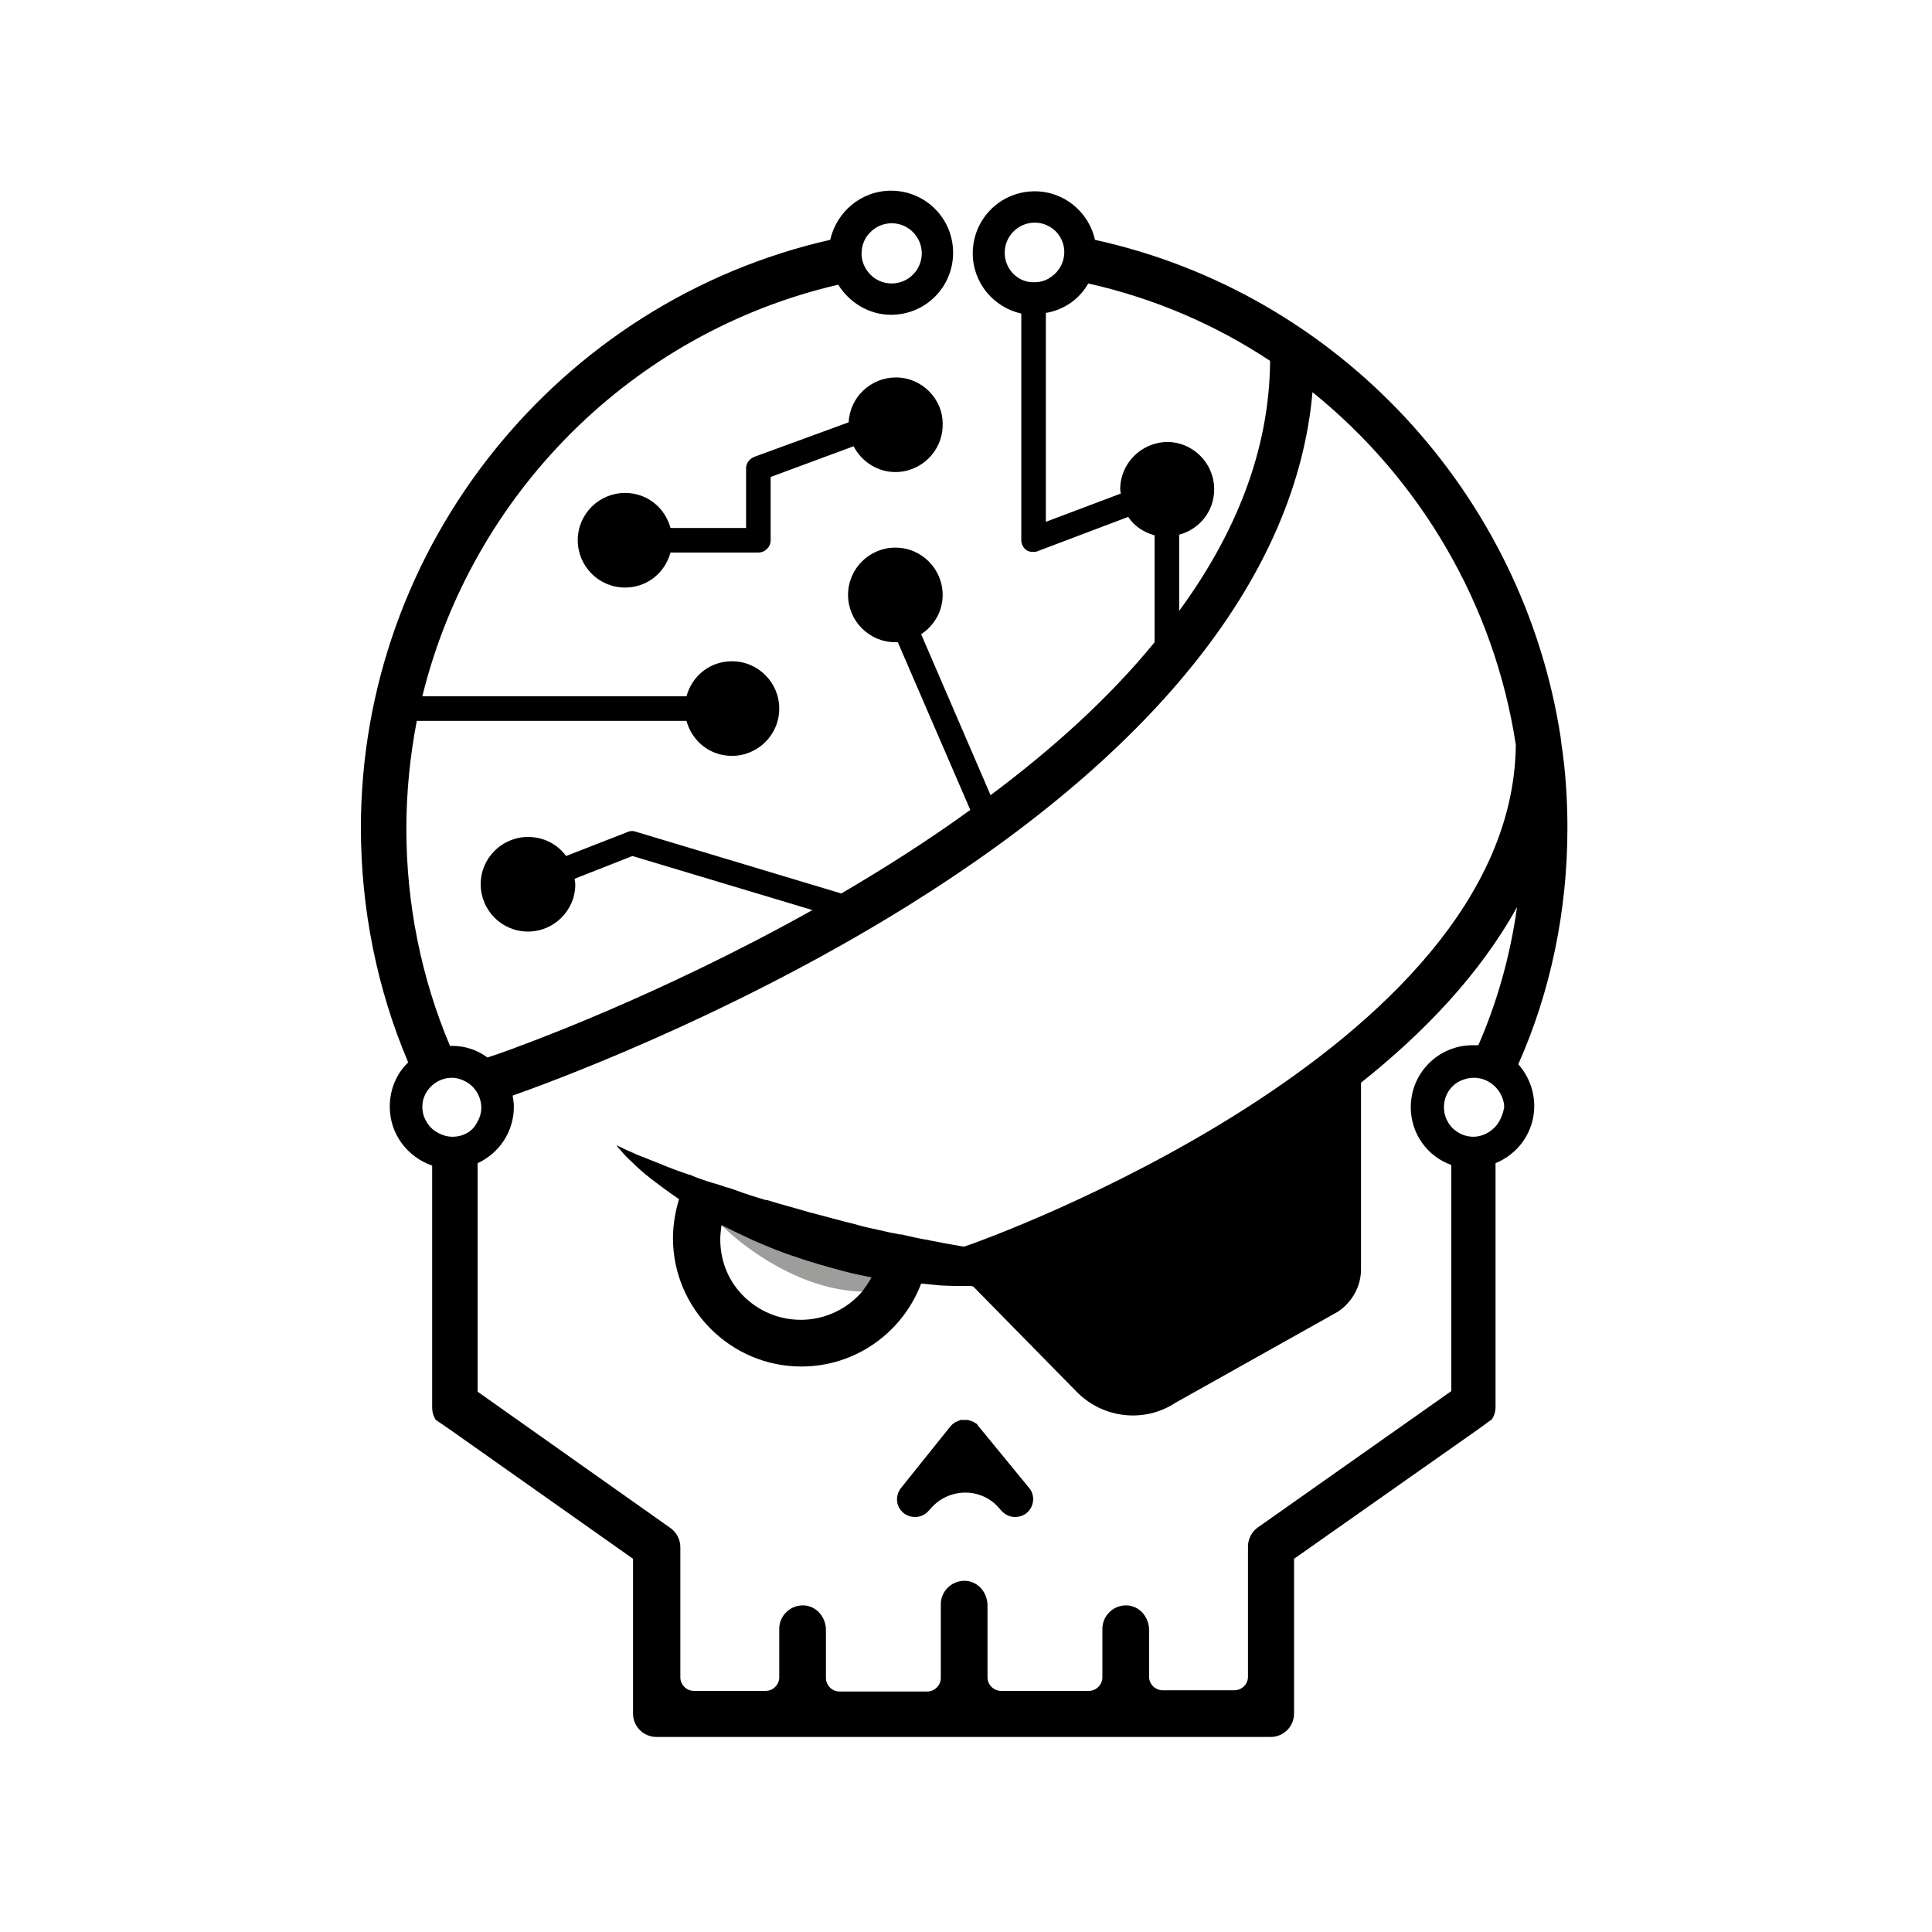
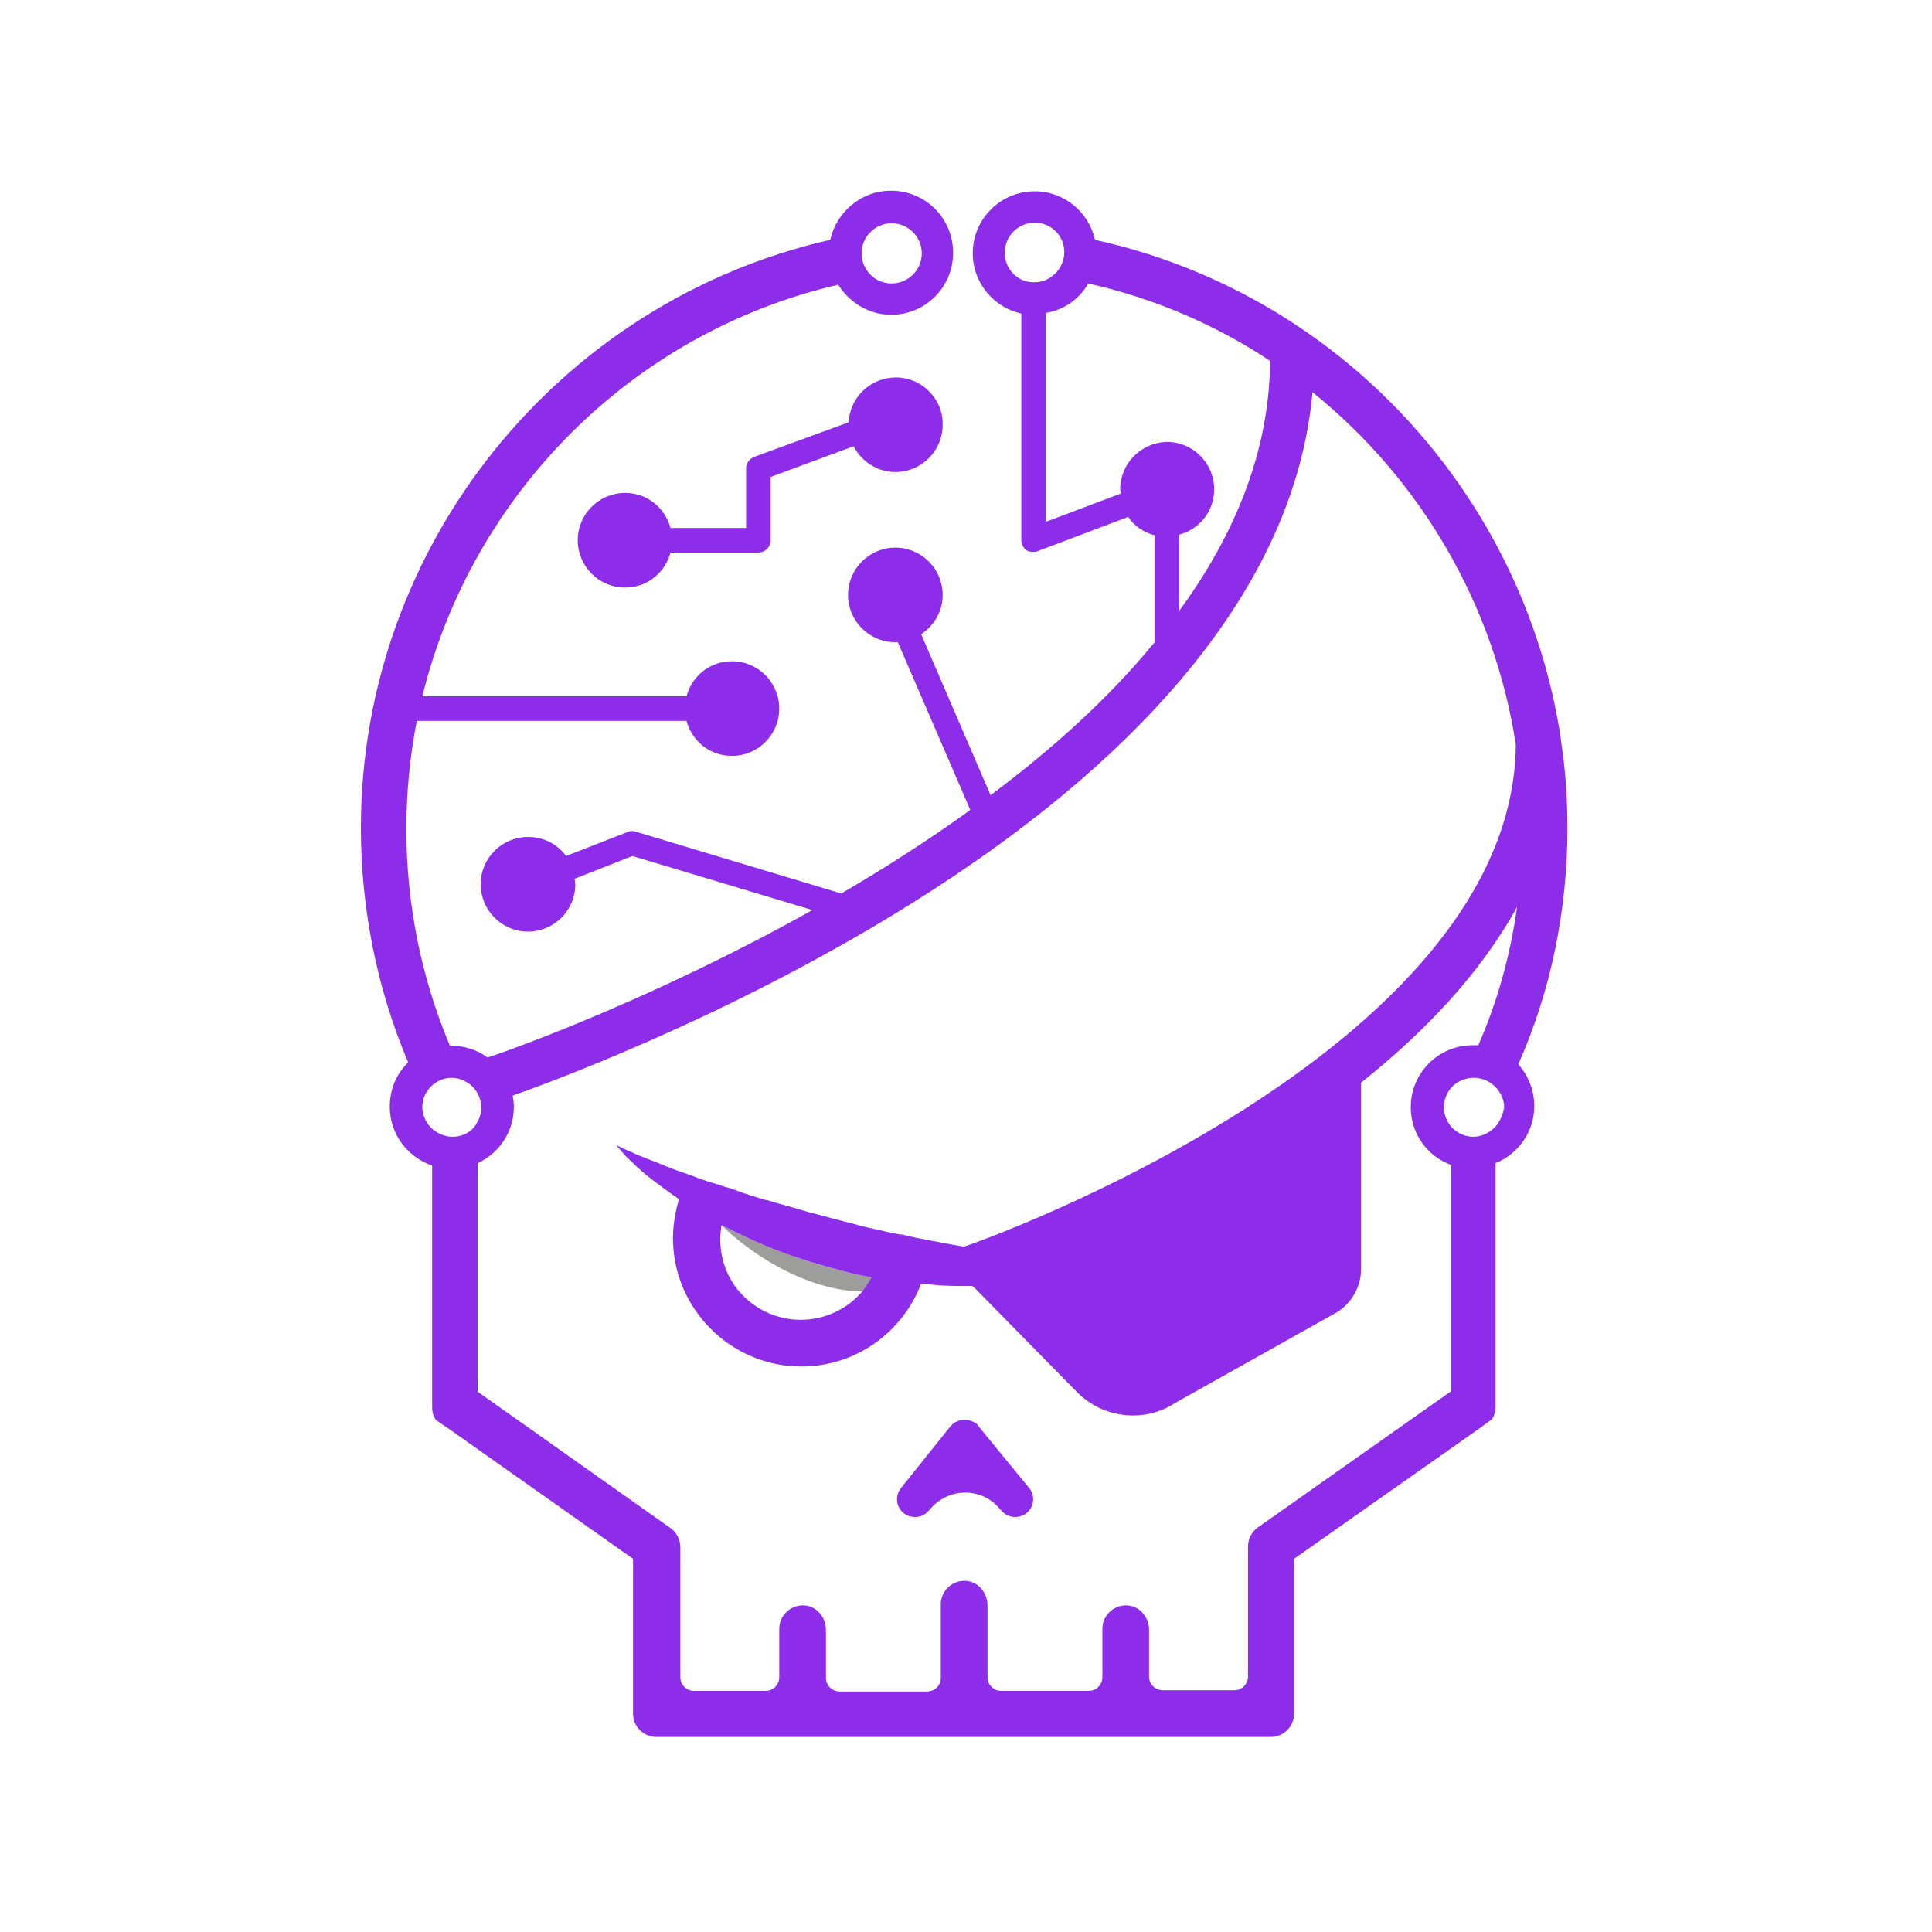
<svg xmlns="http://www.w3.org/2000/svg" x="0px" y="0px" viewBox="0 0 595.3 595.3" style="enable-background:new 0 0 595.3 595.3;" xml:space="preserve" id="svg72">
  <defs id="defs76">
	
	
</defs>
  <style type="text/css" id="style2">
	.st0{fill:#9D9D9C;}
	.st1{fill:#575756;}
</style>
  <g id="Calque_2">
</g>
  <g id="g13" transform="matrix(1.892886,0,0,1.892886,-264.7259,-165.9277)">
-     <path id="path5" d="m 299.2,319.9 c 0,0 0,0 0,0 -0.1,-0.1 -0.2,-0.2 -0.2,-0.3 -0.1,-0.1 -0.1,-0.1 -0.2,-0.2 0,0 0,0 0,0 -0.1,0 -0.1,-0.1 -0.2,-0.1 -0.1,-0.1 -0.2,-0.1 -0.3,-0.2 -0.1,0 -0.2,-0.1 -0.3,-0.1 -0.1,0 -0.2,-0.1 -0.2,-0.1 -0.1,0 -0.2,0 -0.3,-0.1 -0.1,0 -0.2,0 -0.3,0 -0.1,0 -0.2,0 -0.3,0 -0.1,0 -0.2,0 -0.3,0 -0.1,0 -0.2,0 -0.3,0 -0.1,0 -0.2,0 -0.3,0.1 -0.1,0 -0.2,0.1 -0.2,0.1 -0.1,0 -0.2,0.1 -0.3,0.1 -0.1,0 -0.2,0.1 -0.3,0.2 -0.1,0 -0.1,0.1 -0.2,0.1 0,0 0,0 0,0 -0.1,0.1 -0.1,0.1 -0.2,0.2 -0.1,0.1 -0.2,0.2 -0.2,0.2 0,0 0,0 0,0 l -8.1,10.1 c -1,1.3 -0.8,3.1 0.5,4.1 0.5,0.4 1.2,0.6 1.8,0.6 0.9,0 1.7,-0.4 2.3,-1.1 l 0.1,-0.1 c 3,-3.7 8.6,-3.7 11.5,0 l 0.1,0.1 c 0.6,0.7 1.4,1.1 2.3,1.1 0.6,0 1.3,-0.2 1.8,-0.6 1.3,-1 1.5,-2.9 0.5,-4.1 z" />
-     <path id="path7" d="m 285.7,149.1 c -4.1,0 -7.5,3.2 -7.7,7.3 l -15.3,5.6 c -0.8,0.3 -1.4,1 -1.4,1.9 v 9.7 H 249 c -0.9,-3.3 -3.8,-5.7 -7.4,-5.7 -4.2,0 -7.7,3.4 -7.7,7.7 0,4.2 3.4,7.7 7.7,7.7 3.6,0 6.5,-2.4 7.4,-5.7 h 14.3 c 1.1,0 2,-0.9 2,-2 v -10.3 l 13.5,-5 c 1.3,2.5 3.9,4.2 6.8,4.2 4.2,0 7.7,-3.4 7.7,-7.7 0.1,-4.2 -3.4,-7.7 -7.6,-7.7 z" />
+     <path style="fill:#8E2DE9" id="path5" d="m 299.2,319.9 c 0,0 0,0 0,0 -0.1,-0.1 -0.2,-0.2 -0.2,-0.3 -0.1,-0.1 -0.1,-0.1 -0.2,-0.2 0,0 0,0 0,0 -0.1,0 -0.1,-0.1 -0.2,-0.1 -0.1,-0.1 -0.2,-0.1 -0.3,-0.2 -0.1,0 -0.2,-0.1 -0.3,-0.1 -0.1,0 -0.2,-0.1 -0.2,-0.1 -0.1,0 -0.2,0 -0.3,-0.1 -0.1,0 -0.2,0 -0.3,0 -0.1,0 -0.2,0 -0.3,0 -0.1,0 -0.2,0 -0.3,0 -0.1,0 -0.2,0 -0.3,0 -0.1,0 -0.2,0 -0.3,0.1 -0.1,0 -0.2,0.1 -0.2,0.1 -0.1,0 -0.2,0.1 -0.3,0.1 -0.1,0 -0.2,0.1 -0.3,0.2 -0.1,0 -0.1,0.1 -0.2,0.1 0,0 0,0 0,0 -0.1,0.1 -0.1,0.1 -0.2,0.2 -0.1,0.1 -0.2,0.2 -0.2,0.2 0,0 0,0 0,0 l -8.1,10.1 c -1,1.3 -0.8,3.1 0.5,4.1 0.5,0.4 1.2,0.6 1.8,0.6 0.9,0 1.7,-0.4 2.3,-1.1 l 0.1,-0.1 c 3,-3.7 8.6,-3.7 11.5,0 l 0.1,0.1 c 0.6,0.7 1.4,1.1 2.3,1.1 0.6,0 1.3,-0.2 1.8,-0.6 1.3,-1 1.5,-2.9 0.5,-4.1 z" />
+     <path style="fill:#8E2DE9" id="path7" d="m 285.7,149.1 c -4.1,0 -7.5,3.2 -7.7,7.3 l -15.3,5.6 c -0.8,0.3 -1.4,1 -1.4,1.9 v 9.7 H 249 c -0.9,-3.3 -3.8,-5.7 -7.4,-5.7 -4.2,0 -7.7,3.4 -7.7,7.7 0,4.2 3.4,7.7 7.7,7.7 3.6,0 6.5,-2.4 7.4,-5.7 h 14.3 c 1.1,0 2,-0.9 2,-2 v -10.3 l 13.5,-5 c 1.3,2.5 3.9,4.2 6.8,4.2 4.2,0 7.7,-3.4 7.7,-7.7 0.1,-4.2 -3.4,-7.7 -7.6,-7.7 z" />
    <path style="fill:#9d9d9c" id="path9" d="m 269.5,292.3 c -2.5,-0.9 -4.9,-1.8 -7.2,-2.8 -1.7,-0.8 -3.4,-1.6 -5,-2.4 3.8,3.8 13,10.6 22.9,10.8 0.6,-0.7 1.1,-1.4 1.5,-2.3 -1.5,-0.3 -3,-0.6 -4.5,-1 -2.7,-0.7 -5.2,-1.4 -7.7,-2.3 z" class="st0" />
-     <path id="path11" d="m 395,222.5 c 0,-4.7 -0.3,-9.4 -1,-13.9 0,-0.3 -0.1,-0.6 -0.1,-0.9 -6.1,-39.7 -36.2,-72.3 -75.8,-81 -1,-4.5 -5,-7.9 -9.8,-7.9 -5.6,0 -10.1,4.5 -10.1,10.1 0,4.8 3.4,8.8 7.9,9.8 v 36.9 c 0,0.6 0.3,1.2 0.8,1.6 0.3,0.2 0.7,0.3 1.1,0.3 0.2,0 0.5,0 0.7,-0.1 l 14.8,-5.6 c 1,1.5 2.5,2.5 4.3,3 v 17.4 c -7.5,9.2 -16.8,17.5 -26.7,24.9 l -11.3,-26.2 c 2.1,-1.4 3.5,-3.7 3.5,-6.4 0,-4.2 -3.4,-7.7 -7.7,-7.7 -4.2,0 -7.7,3.4 -7.7,7.7 0,4.2 3.4,7.7 7.7,7.7 0.1,0 0.3,0 0.4,0 l 11.8,27.3 c -6.9,5 -14,9.5 -21,13.6 L 243.2,223 c -0.4,-0.1 -0.8,-0.1 -1.2,0.1 l -10,3.9 c -1.4,-1.9 -3.6,-3.1 -6.2,-3.1 -4.2,0 -7.7,3.4 -7.7,7.7 0,4.2 3.4,7.7 7.7,7.7 4.2,0 7.7,-3.4 7.7,-7.7 0,-0.3 -0.1,-0.6 -0.1,-0.9 l 9.4,-3.7 29.3,8.8 c -25,14 -47.4,22.1 -51.1,23.4 l -1.8,0.6 c -1.6,-1.2 -3.6,-1.9 -5.8,-1.9 -0.1,0 -0.2,0 -0.3,0 -4.7,-11.1 -7.1,-23.2 -7.1,-35.3 0,-6 0.6,-11.9 1.7,-17.6 h 43.9 c 0.9,3.3 3.8,5.7 7.4,5.7 4.2,0 7.7,-3.4 7.7,-7.7 0,-4.2 -3.4,-7.7 -7.7,-7.7 -3.6,0 -6.5,2.4 -7.4,5.7 h -43 c 8.1,-32.9 34.1,-59.2 67.7,-67 1.8,2.9 5,4.9 8.6,4.9 5.6,0 10.1,-4.5 10.1,-10.1 0,-5.6 -4.5,-10.1 -10.1,-10.1 -4.9,0 -8.9,3.5 -9.9,8 -44.1,10 -76.4,49.7 -76.4,95.7 0,13.1 2.6,26.2 7.7,38.2 -1.9,1.8 -3,4.4 -3,7.2 0,4.5 2.9,8.2 6.9,9.6 v 39.4 c 0,0.7 0.2,1.4 0.6,2 l 2.2,1.5 29.9,21.1 v 25.2 c 0,2.1 1.7,3.8 3.8,3.8 h 100 c 2.1,0 3.8,-1.7 3.8,-3.8 v -25.2 l 30,-21.1 2.2,-1.6 c 0.4,-0.6 0.6,-1.3 0.6,-2 V 277 c 3.7,-1.5 6.3,-5.1 6.3,-9.3 0,-2.6 -1,-5 -2.6,-6.8 5.3,-11.9 8,-25.1 8,-38.4 z M 281.4,125.6 c 0.9,-1 2.2,-1.6 3.6,-1.6 2.7,0 4.9,2.2 4.9,4.9 0,2.7 -2.2,4.9 -4.9,4.9 -1,0 -1.9,-0.3 -2.7,-0.8 -1.3,-0.9 -2.2,-2.4 -2.2,-4 0,-1.4 0.5,-2.6 1.3,-3.4 z m 22,3.2 c 0,-2.7 2.2,-4.9 4.9,-4.9 1.4,0 2.6,0.6 3.5,1.5 0.8,0.9 1.3,2 1.3,3.3 0,1.6 -0.8,3.1 -2.1,4 -0.8,0.6 -1.7,0.9 -2.8,0.9 -2.6,0.1 -4.8,-2.1 -4.8,-4.8 z m 18.8,38.5 c 0,0.3 0.1,0.5 0.1,0.7 l -12.2,4.6 v -34 c 3,-0.5 5.5,-2.3 6.9,-4.8 10.7,2.4 20.7,6.7 29.6,12.6 -0.1,14.8 -5.8,28.4 -14.8,40.7 v -12.4 c 3.3,-0.9 5.7,-3.8 5.7,-7.4 0,-4.2 -3.4,-7.7 -7.7,-7.7 -4.2,0.1 -7.6,3.5 -7.6,7.7 z M 213.5,272.7 c -1.2,0 -2.3,-0.5 -3.2,-1.2 -1,-0.9 -1.7,-2.2 -1.7,-3.6 0,-0.6 0.1,-1.2 0.3,-1.7 0.7,-1.8 2.5,-3.1 4.5,-3.1 0.9,0 1.7,0.3 2.4,0.7 1.4,0.8 2.4,2.4 2.4,4.2 0,0.9 -0.3,1.7 -0.7,2.4 -0.7,1.4 -2.2,2.3 -4,2.3 z m 170,-1.9 c -0.9,1.1 -2.3,1.9 -3.8,1.9 -1.4,0 -2.6,-0.6 -3.5,-1.5 -0.8,-0.9 -1.3,-2 -1.3,-3.3 0,-2.1 1.3,-3.9 3.2,-4.5 0.5,-0.2 1.1,-0.3 1.7,-0.3 2.3,0 4.3,1.7 4.8,3.9 0.1,0.3 0.1,0.6 0.1,1 -0.2,1 -0.6,2 -1.2,2.8 z m -3,-13 c -0.3,0 -0.6,0 -0.9,0 -5.6,0 -10.1,4.5 -10.1,10.1 0,4.3 2.7,8 6.6,9.4 v 36.8 l -31.5,22.2 c -1,0.7 -1.6,1.9 -1.6,3.1 v 21.2 c 0,1.2 -1,2.2 -2.2,2.2 h -11.7 c -1.2,0 -2.2,-1 -2.2,-2.2 V 353 c 0,-2 -1.4,-3.8 -3.4,-4 -2.3,-0.2 -4.2,1.6 -4.2,3.8 v 7.9 c 0,1.2 -1,2.2 -2.2,2.2 h -14.3 c -1.2,0 -2.2,-1 -2.2,-2.2 V 349 c 0,-2 -1.4,-3.8 -3.4,-4 -2.3,-0.2 -4.2,1.6 -4.2,3.8 v 12 c 0,1.2 -1,2.2 -2.2,2.2 h -14.3 c -1.2,0 -2.2,-1 -2.2,-2.2 V 353 c 0,-2 -1.4,-3.8 -3.4,-4 -2.3,-0.2 -4.2,1.6 -4.2,3.8 v 7.9 c 0,1.2 -1,2.2 -2.2,2.2 h -11.7 c -1.2,0 -2.2,-1 -2.2,-2.2 v -21.2 c 0,-1.2 -0.6,-2.4 -1.6,-3.1 L 217.6,314.2 V 277 c 3.5,-1.6 5.9,-5.1 5.9,-9.2 0,-0.6 -0.1,-1.2 -0.2,-1.8 4,-1.4 34.5,-12.3 64.5,-31 40.6,-25.3 63.1,-54 65.7,-83.5 17.5,14.1 29.6,34.5 33.1,57.4 -0.5,50.1 -87.8,81 -88.7,81.3 -0.2,0.1 -0.7,0.2 -1.1,0.4 -1.1,-0.2 -2.2,-0.4 -3.4,-0.6 -0.8,-0.2 -1.7,-0.3 -2.5,-0.5 -1.3,-0.2 -2.6,-0.5 -3.9,-0.8 -0.2,-0.1 -0.5,-0.1 -0.7,-0.1 -0.5,-0.1 -1,-0.2 -1.5,-0.3 -0.6,-0.1 -1.2,-0.3 -1.8,-0.4 -1.4,-0.3 -2.8,-0.6 -4.1,-1 -2.5,-0.6 -4.9,-1.3 -7.3,-1.9 -2.3,-0.7 -4.7,-1.3 -6.9,-2 -0.1,0 -0.1,0 -0.2,0 -1.7,-0.5 -3.3,-1 -4.9,-1.6 -0.5,-0.2 -1.1,-0.4 -1.6,-0.5 -0.8,-0.3 -1.5,-0.5 -2.2,-0.7 -1.3,-0.4 -2.5,-0.8 -3.6,-1.3 0,0 -0.1,0 -0.1,0 -1.8,-0.6 -3.4,-1.2 -4.8,-1.8 -1.5,-0.6 -2.8,-1.1 -3.8,-1.5 -1,-0.5 -1.9,-0.8 -2.4,-1.1 -0.6,-0.3 -0.9,-0.4 -0.9,-0.4 0,0 0.2,0.3 0.6,0.7 0.4,0.5 1,1.2 1.9,2 0.8,0.8 1.9,1.8 3.2,2.8 1.3,1 2.8,2.1 4.4,3.2 0,0 0,0 0.1,0 -0.6,2 -1,4.2 -1,6.4 0,11.5 9.4,20.9 20.9,20.9 8.9,0 16.5,-5.6 19.5,-13.5 1,0.1 2.1,0.2 3.1,0.3 1.8,0.1 3.5,0.1 5.1,0.1 0.1,0 0.2,0.1 0.3,0.1 l 16.9,17.2 c 4.3,4.3 11,5 16,1.7 l 26.4,-14.8 c 2.3,-1.5 3.8,-4.1 3.8,-6.9 v -30.4 c 10.2,-8.1 19.4,-17.7 25.4,-28.6 -1.1,7.9 -3.2,15.4 -6.3,22.5 z m -98.8,37.8 c -0.4,0.8 -1,1.6 -1.5,2.3 v 0 c -2.4,2.8 -6,4.6 -10,4.6 -4,0 -7.6,-1.8 -10,-4.6 -2,-2.3 -3.1,-5.3 -3.1,-8.5 0,-0.8 0.1,-1.5 0.2,-2.3 0,0 0,0 0,0 1.6,0.8 3.3,1.6 5,2.4 2.3,1 4.7,2 7.2,2.8 2.5,0.9 5.1,1.6 7.7,2.3 1.5,0.4 3,0.7 4.5,1 z" />
+     <path style="fill:#8E2DE9" id="path11" d="m 395,222.5 c 0,-4.7 -0.3,-9.4 -1,-13.9 0,-0.3 -0.1,-0.6 -0.1,-0.9 -6.1,-39.7 -36.2,-72.3 -75.8,-81 -1,-4.5 -5,-7.9 -9.8,-7.9 -5.6,0 -10.1,4.5 -10.1,10.1 0,4.8 3.4,8.8 7.9,9.8 v 36.9 c 0,0.6 0.3,1.2 0.8,1.6 0.3,0.2 0.7,0.3 1.1,0.3 0.2,0 0.5,0 0.7,-0.1 l 14.8,-5.6 c 1,1.5 2.5,2.5 4.3,3 v 17.4 c -7.5,9.2 -16.8,17.5 -26.7,24.9 l -11.3,-26.2 c 2.1,-1.4 3.5,-3.7 3.5,-6.4 0,-4.2 -3.4,-7.7 -7.7,-7.7 -4.2,0 -7.7,3.4 -7.7,7.7 0,4.2 3.4,7.7 7.7,7.7 0.1,0 0.3,0 0.4,0 l 11.8,27.3 c -6.9,5 -14,9.5 -21,13.6 L 243.2,223 c -0.4,-0.1 -0.8,-0.1 -1.2,0.1 l -10,3.9 c -1.4,-1.9 -3.6,-3.1 -6.2,-3.1 -4.2,0 -7.7,3.4 -7.7,7.7 0,4.2 3.4,7.7 7.7,7.7 4.2,0 7.7,-3.4 7.7,-7.7 0,-0.3 -0.1,-0.6 -0.1,-0.9 l 9.4,-3.7 29.3,8.8 c -25,14 -47.4,22.1 -51.1,23.4 l -1.8,0.6 c -1.6,-1.2 -3.6,-1.9 -5.8,-1.9 -0.1,0 -0.2,0 -0.3,0 -4.7,-11.1 -7.1,-23.2 -7.1,-35.3 0,-6 0.6,-11.9 1.7,-17.6 h 43.9 c 0.9,3.3 3.8,5.7 7.4,5.7 4.2,0 7.7,-3.4 7.7,-7.7 0,-4.2 -3.4,-7.7 -7.7,-7.7 -3.6,0 -6.5,2.4 -7.4,5.7 h -43 c 8.1,-32.9 34.1,-59.2 67.7,-67 1.8,2.9 5,4.9 8.6,4.9 5.6,0 10.1,-4.5 10.1,-10.1 0,-5.6 -4.5,-10.1 -10.1,-10.1 -4.9,0 -8.9,3.5 -9.9,8 -44.1,10 -76.4,49.7 -76.4,95.7 0,13.1 2.6,26.2 7.7,38.2 -1.9,1.8 -3,4.4 -3,7.2 0,4.5 2.9,8.2 6.9,9.6 v 39.4 c 0,0.7 0.2,1.4 0.6,2 l 2.2,1.5 29.9,21.1 v 25.2 c 0,2.1 1.7,3.8 3.8,3.8 h 100 c 2.1,0 3.8,-1.7 3.8,-3.8 v -25.2 l 30,-21.1 2.2,-1.6 c 0.4,-0.6 0.6,-1.3 0.6,-2 V 277 c 3.7,-1.5 6.3,-5.1 6.3,-9.3 0,-2.6 -1,-5 -2.6,-6.8 5.3,-11.9 8,-25.1 8,-38.4 z M 281.4,125.6 c 0.9,-1 2.2,-1.6 3.6,-1.6 2.7,0 4.9,2.2 4.9,4.9 0,2.7 -2.2,4.9 -4.9,4.9 -1,0 -1.9,-0.3 -2.7,-0.8 -1.3,-0.9 -2.2,-2.4 -2.2,-4 0,-1.4 0.5,-2.6 1.3,-3.4 z m 22,3.2 c 0,-2.7 2.2,-4.9 4.9,-4.9 1.4,0 2.6,0.6 3.5,1.5 0.8,0.9 1.3,2 1.3,3.3 0,1.6 -0.8,3.1 -2.1,4 -0.8,0.6 -1.7,0.9 -2.8,0.9 -2.6,0.1 -4.8,-2.1 -4.8,-4.8 z m 18.8,38.5 c 0,0.3 0.1,0.5 0.1,0.7 l -12.2,4.6 v -34 c 3,-0.5 5.5,-2.3 6.9,-4.8 10.7,2.4 20.7,6.7 29.6,12.6 -0.1,14.8 -5.8,28.4 -14.8,40.7 v -12.4 c 3.3,-0.9 5.7,-3.8 5.7,-7.4 0,-4.2 -3.4,-7.7 -7.7,-7.7 -4.2,0.1 -7.6,3.5 -7.6,7.7 z M 213.5,272.7 c -1.2,0 -2.3,-0.5 -3.2,-1.2 -1,-0.9 -1.7,-2.2 -1.7,-3.6 0,-0.6 0.1,-1.2 0.3,-1.7 0.7,-1.8 2.5,-3.1 4.5,-3.1 0.9,0 1.7,0.3 2.4,0.7 1.4,0.8 2.4,2.4 2.4,4.2 0,0.9 -0.3,1.7 -0.7,2.4 -0.7,1.4 -2.2,2.3 -4,2.3 z m 170,-1.9 c -0.9,1.1 -2.3,1.9 -3.8,1.9 -1.4,0 -2.6,-0.6 -3.5,-1.5 -0.8,-0.9 -1.3,-2 -1.3,-3.3 0,-2.1 1.3,-3.9 3.2,-4.5 0.5,-0.2 1.1,-0.3 1.7,-0.3 2.3,0 4.3,1.7 4.8,3.9 0.1,0.3 0.1,0.6 0.1,1 -0.2,1 -0.6,2 -1.2,2.8 z m -3,-13 c -0.3,0 -0.6,0 -0.9,0 -5.6,0 -10.1,4.5 -10.1,10.1 0,4.3 2.7,8 6.6,9.4 v 36.8 l -31.5,22.2 c -1,0.7 -1.6,1.9 -1.6,3.1 v 21.2 c 0,1.2 -1,2.2 -2.2,2.2 h -11.7 c -1.2,0 -2.2,-1 -2.2,-2.2 V 353 c 0,-2 -1.4,-3.8 -3.4,-4 -2.3,-0.2 -4.2,1.6 -4.2,3.8 v 7.9 c 0,1.2 -1,2.2 -2.2,2.2 h -14.3 c -1.2,0 -2.2,-1 -2.2,-2.2 V 349 c 0,-2 -1.4,-3.8 -3.4,-4 -2.3,-0.2 -4.2,1.6 -4.2,3.8 v 12 c 0,1.2 -1,2.2 -2.2,2.2 h -14.3 c -1.2,0 -2.2,-1 -2.2,-2.2 V 353 c 0,-2 -1.4,-3.8 -3.4,-4 -2.3,-0.2 -4.2,1.6 -4.2,3.8 v 7.9 c 0,1.2 -1,2.2 -2.2,2.2 h -11.7 c -1.2,0 -2.2,-1 -2.2,-2.2 v -21.2 c 0,-1.2 -0.6,-2.4 -1.6,-3.1 L 217.6,314.2 V 277 c 3.5,-1.6 5.9,-5.1 5.9,-9.2 0,-0.6 -0.1,-1.2 -0.2,-1.8 4,-1.4 34.5,-12.3 64.5,-31 40.6,-25.3 63.1,-54 65.7,-83.5 17.5,14.1 29.6,34.5 33.1,57.4 -0.5,50.1 -87.8,81 -88.7,81.3 -0.2,0.1 -0.7,0.2 -1.1,0.4 -1.1,-0.2 -2.2,-0.4 -3.4,-0.6 -0.8,-0.2 -1.7,-0.3 -2.5,-0.5 -1.3,-0.2 -2.6,-0.5 -3.9,-0.8 -0.2,-0.1 -0.5,-0.1 -0.7,-0.1 -0.5,-0.1 -1,-0.2 -1.5,-0.3 -0.6,-0.1 -1.2,-0.3 -1.8,-0.4 -1.4,-0.3 -2.8,-0.6 -4.1,-1 -2.5,-0.6 -4.9,-1.3 -7.3,-1.9 -2.3,-0.7 -4.7,-1.3 -6.9,-2 -0.1,0 -0.1,0 -0.2,0 -1.7,-0.5 -3.3,-1 -4.9,-1.6 -0.5,-0.2 -1.1,-0.4 -1.6,-0.5 -0.8,-0.3 -1.5,-0.5 -2.2,-0.7 -1.3,-0.4 -2.5,-0.8 -3.6,-1.3 0,0 -0.1,0 -0.1,0 -1.8,-0.6 -3.4,-1.2 -4.8,-1.8 -1.5,-0.6 -2.8,-1.1 -3.8,-1.5 -1,-0.5 -1.9,-0.8 -2.4,-1.1 -0.6,-0.3 -0.9,-0.4 -0.9,-0.4 0,0 0.2,0.3 0.6,0.7 0.4,0.5 1,1.2 1.9,2 0.8,0.8 1.9,1.8 3.2,2.8 1.3,1 2.8,2.1 4.4,3.2 0,0 0,0 0.1,0 -0.6,2 -1,4.2 -1,6.4 0,11.5 9.4,20.9 20.9,20.9 8.9,0 16.5,-5.6 19.5,-13.5 1,0.1 2.1,0.2 3.1,0.3 1.8,0.1 3.5,0.1 5.1,0.1 0.1,0 0.2,0.1 0.3,0.1 l 16.9,17.2 c 4.3,4.3 11,5 16,1.7 l 26.4,-14.8 c 2.3,-1.5 3.8,-4.1 3.8,-6.9 v -30.4 c 10.2,-8.1 19.4,-17.7 25.4,-28.6 -1.1,7.9 -3.2,15.4 -6.3,22.5 z m -98.8,37.8 c -0.4,0.8 -1,1.6 -1.5,2.3 v 0 c -2.4,2.8 -6,4.6 -10,4.6 -4,0 -7.6,-1.8 -10,-4.6 -2,-2.3 -3.1,-5.3 -3.1,-8.5 0,-0.8 0.1,-1.5 0.2,-2.3 0,0 0,0 0,0 1.6,0.8 3.3,1.6 5,2.4 2.3,1 4.7,2 7.2,2.8 2.5,0.9 5.1,1.6 7.7,2.3 1.5,0.4 3,0.7 4.5,1 z" />
  </g>
</svg>
